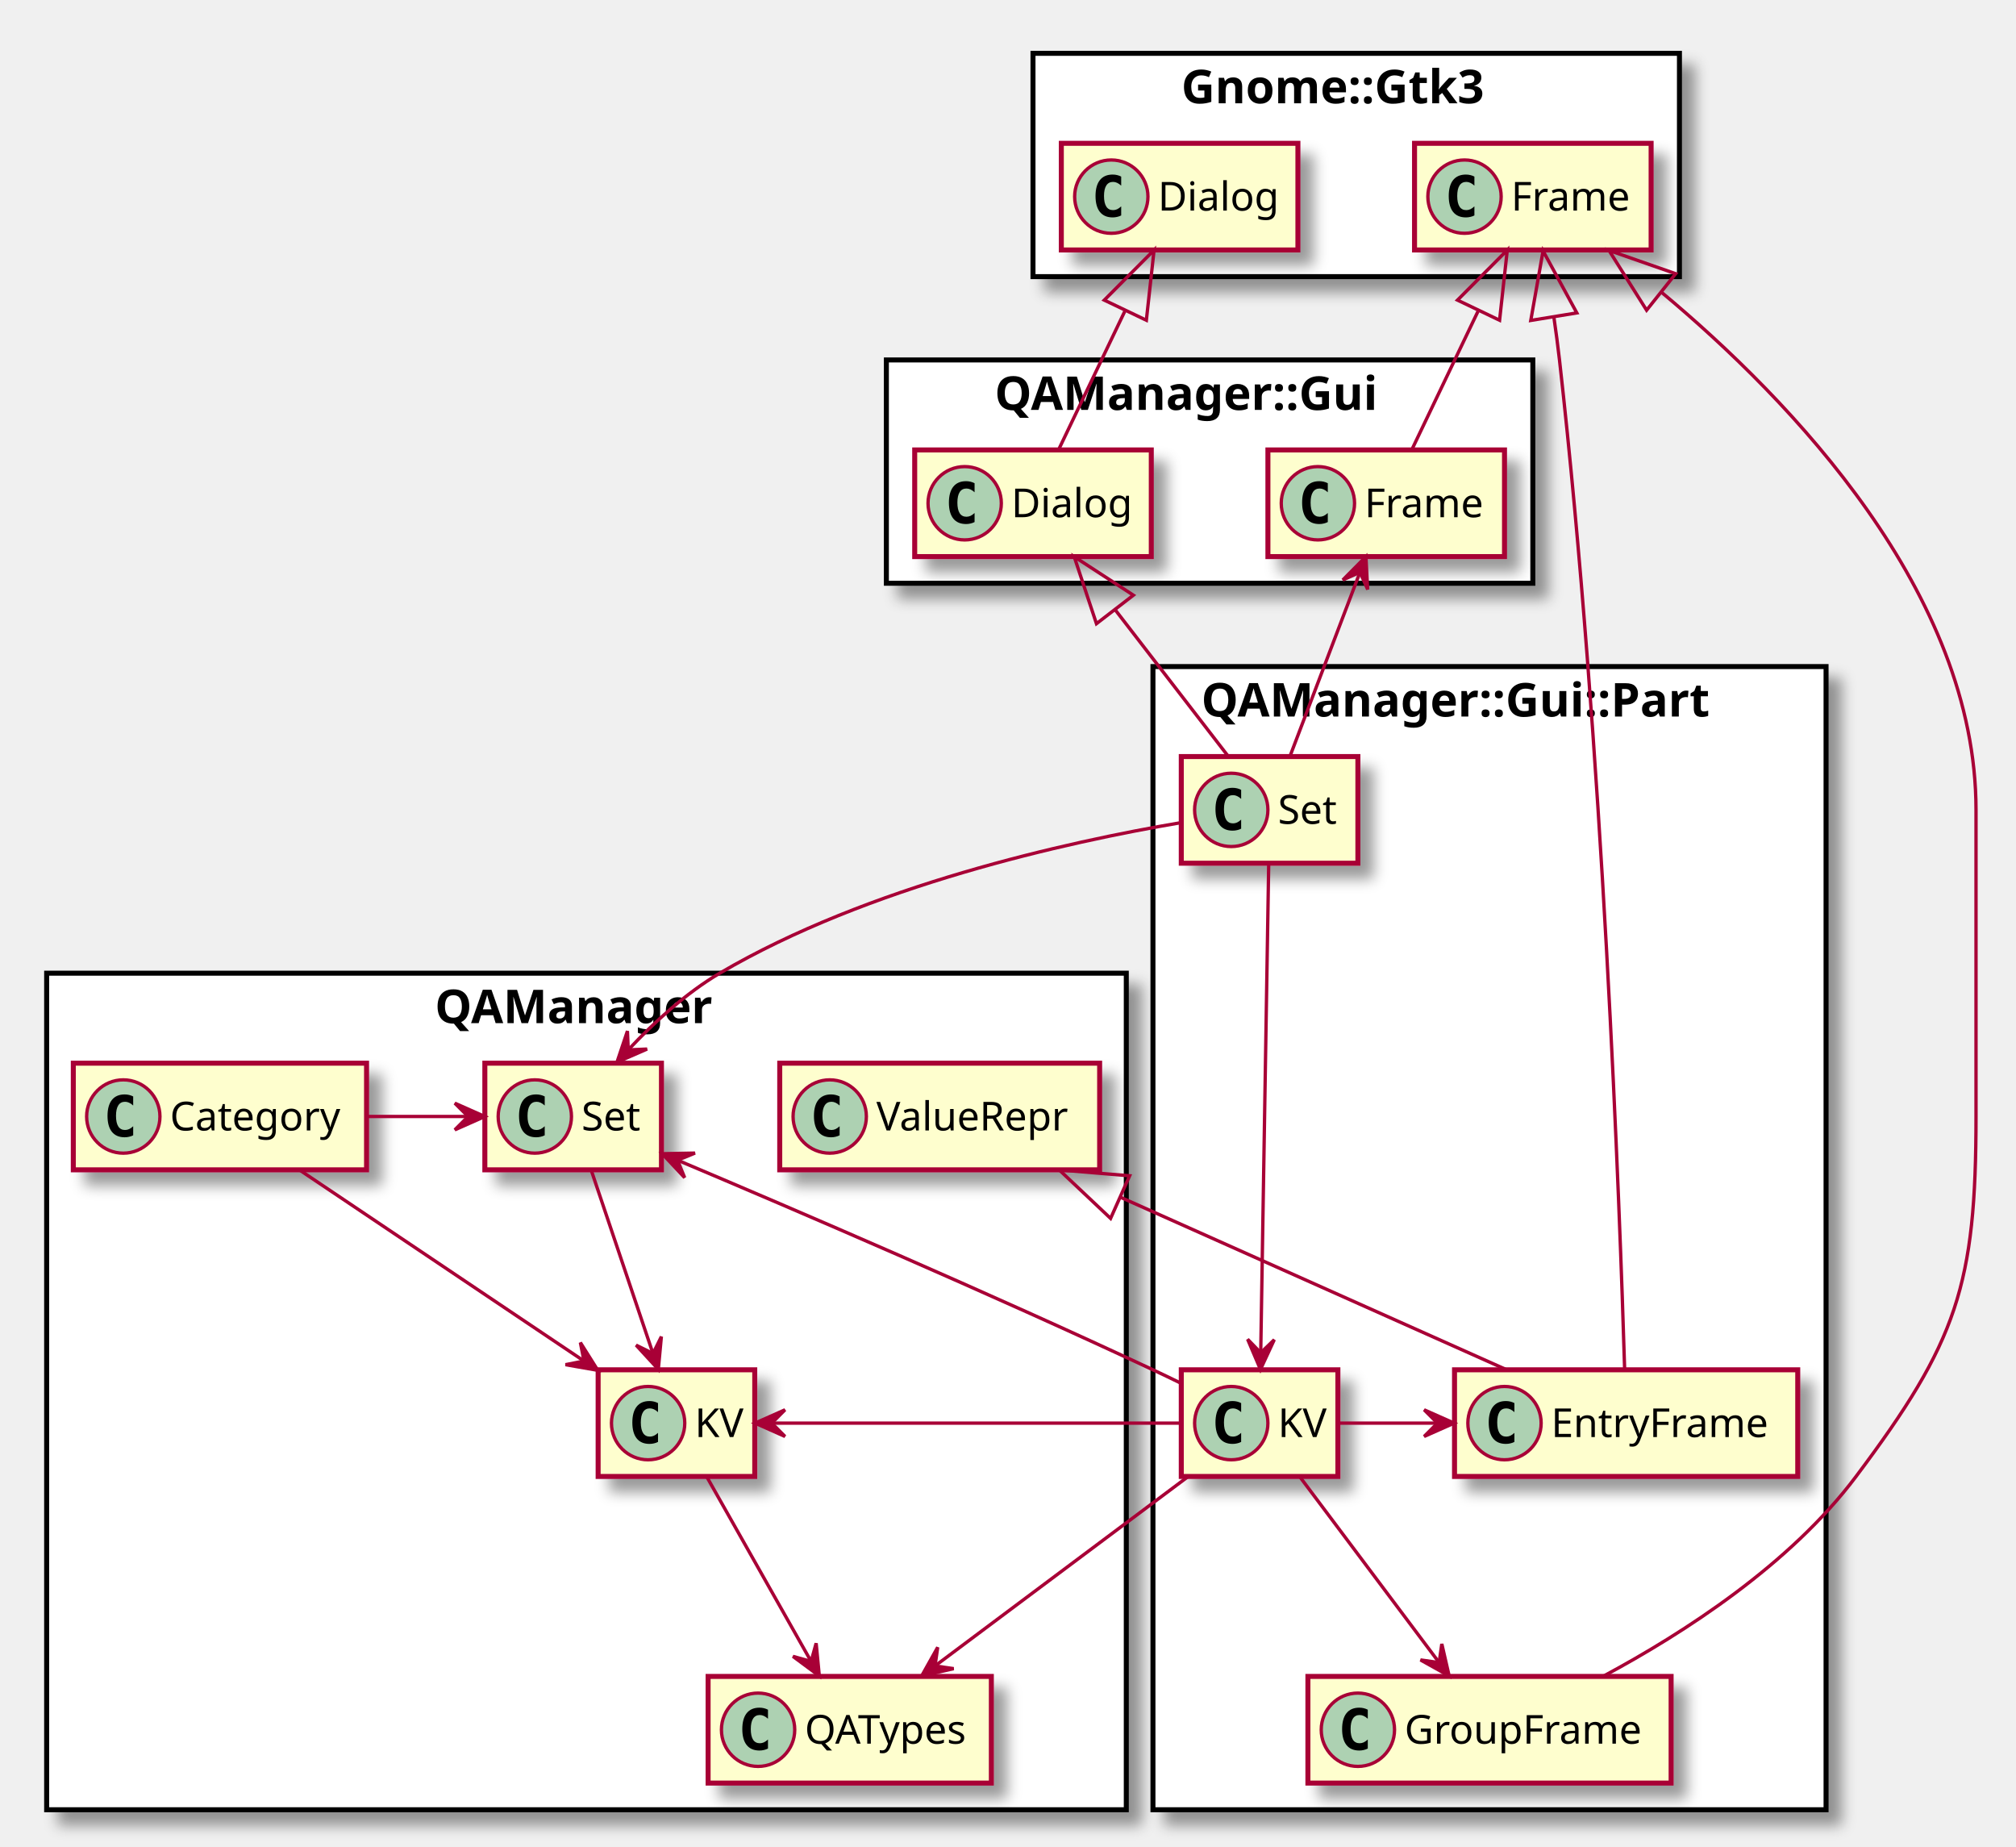
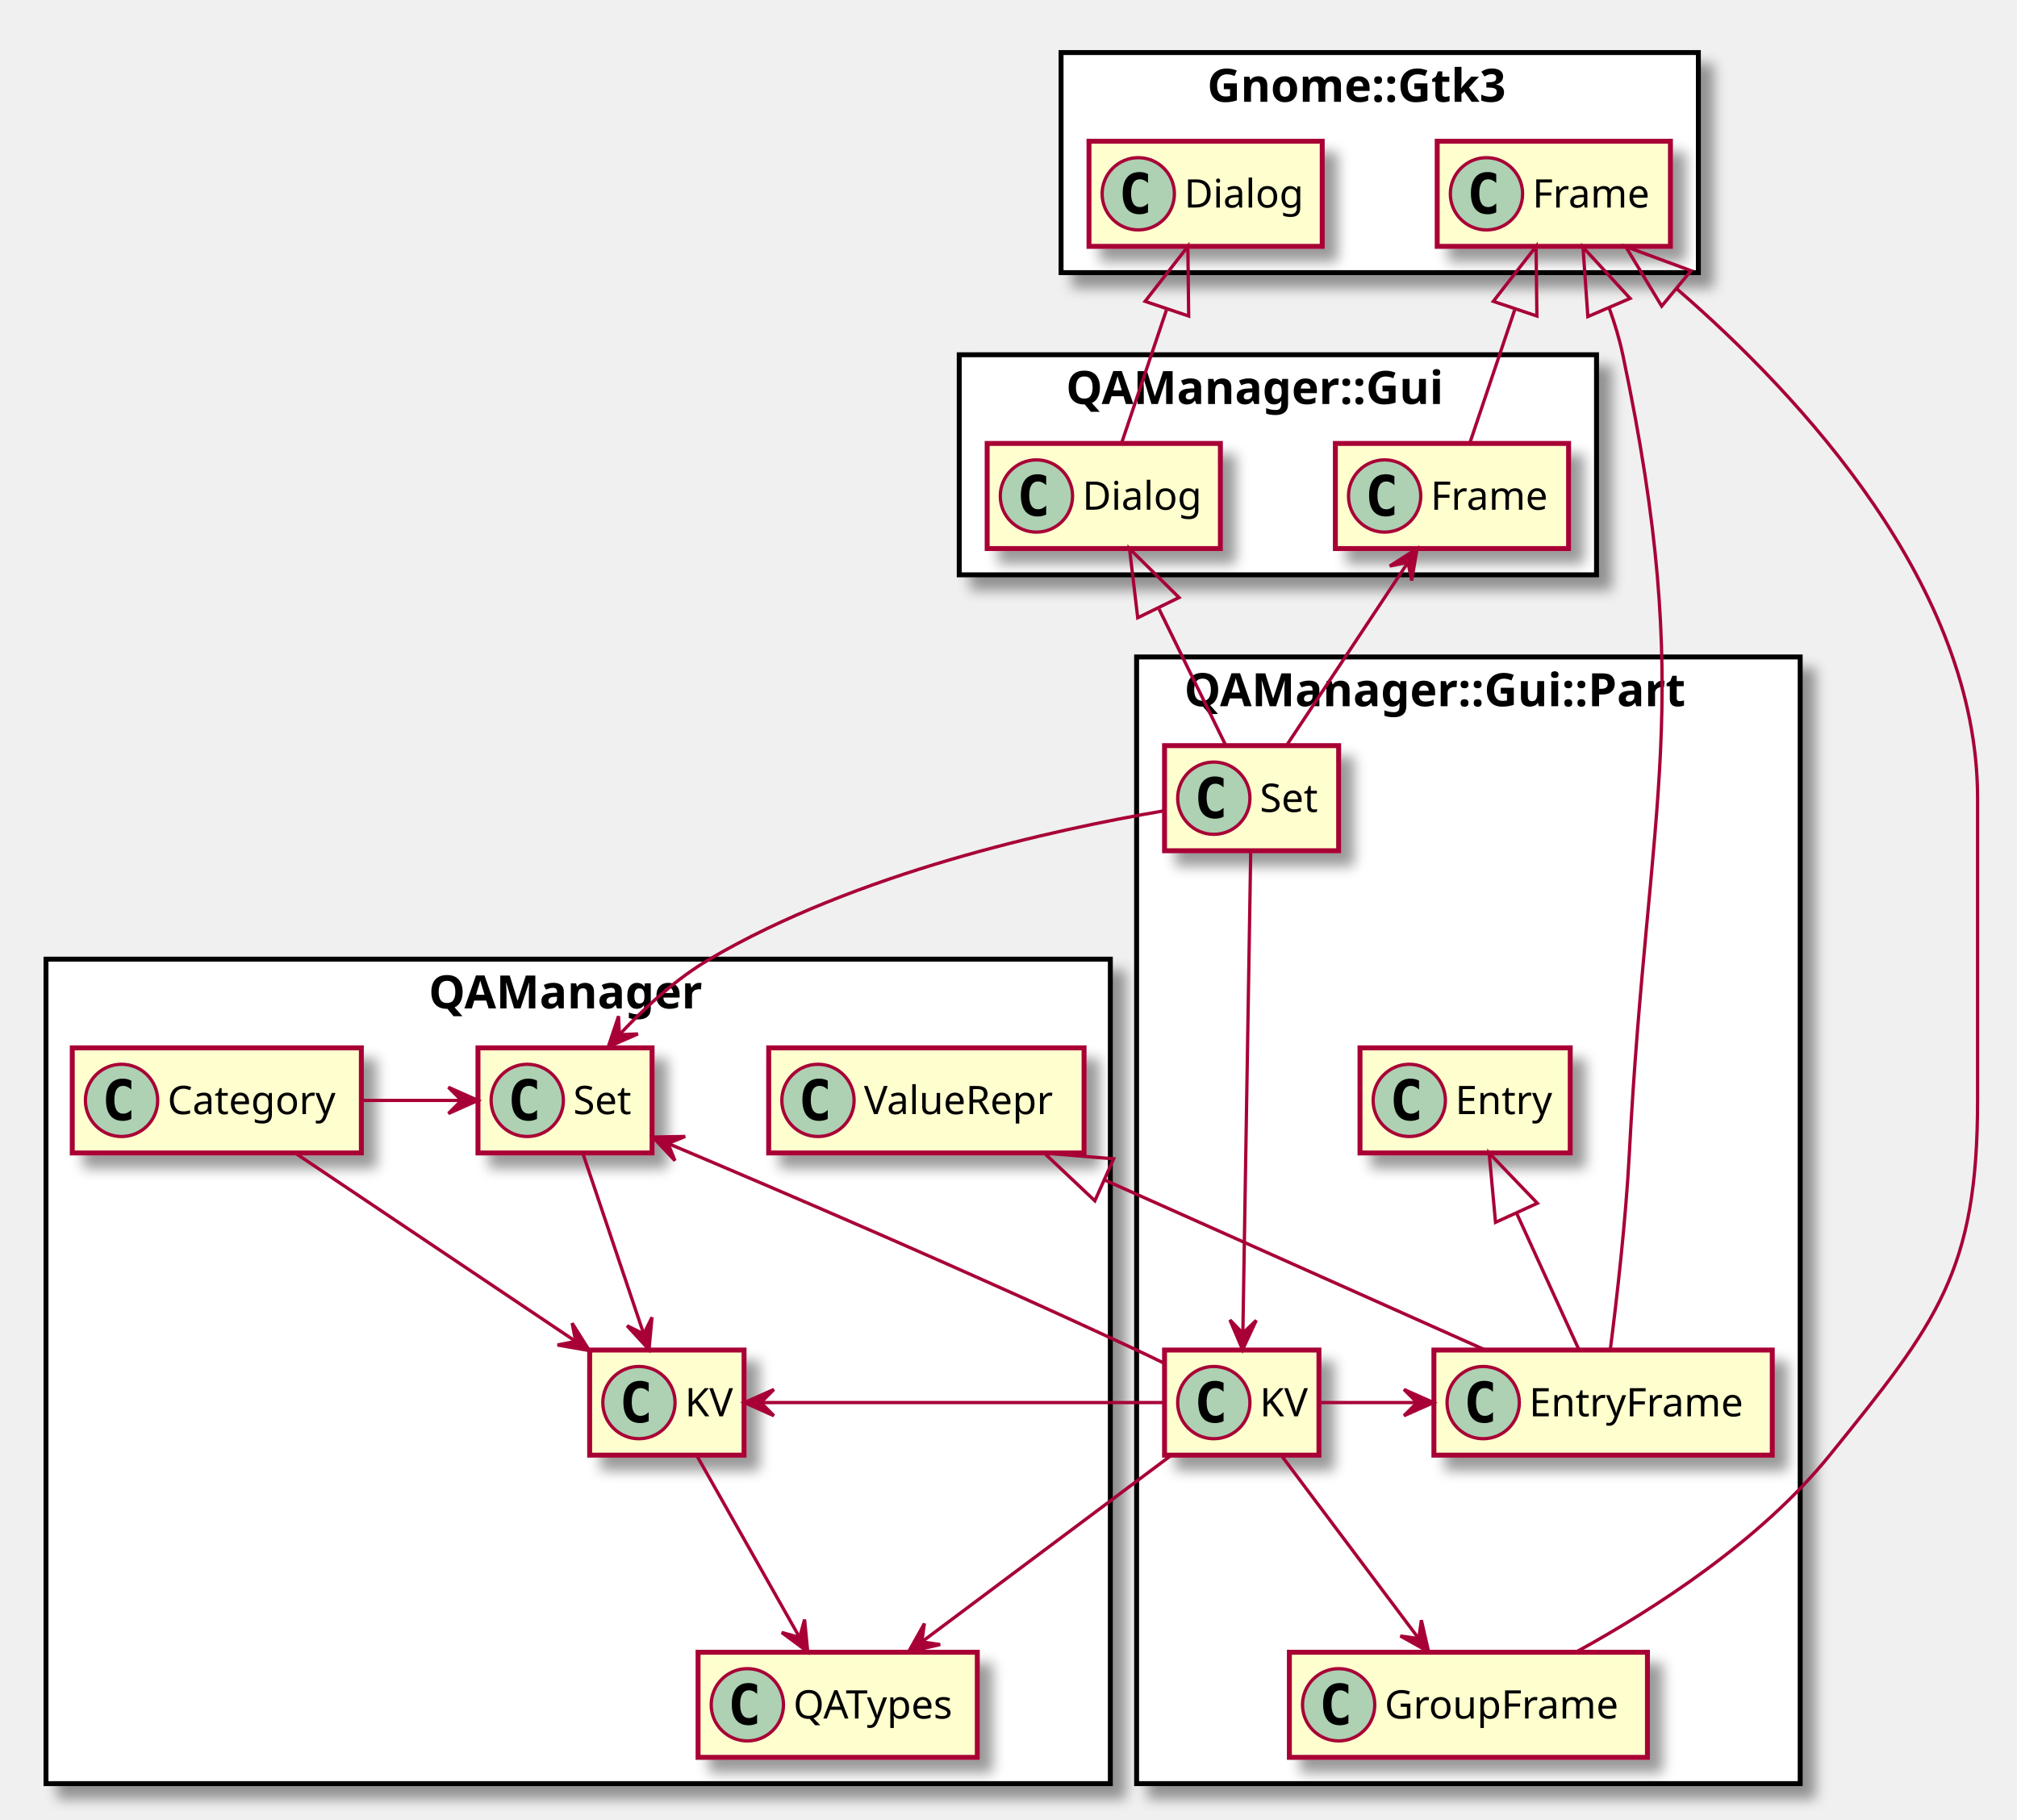
- <svg xmlns="http://www.w3.org/2000/svg" contentScriptType="application/ecmascript" contentStyleType="text/css" height="554px" preserveAspectRatio="none" style="width:605px;height:554px;" version="1.1" viewBox="0 0 605 554" width="605px" zoomAndPan="magnify">
+ <svg xmlns="http://www.w3.org/2000/svg" contentScriptType="application/ecmascript" contentStyleType="text/css" height="554px" preserveAspectRatio="none" style="width:614px;height:554px;" version="1.1" viewBox="0 0 614 554" width="614px" zoomAndPan="magnify">
  <defs>
-     <filter height="300%" id="f11at2bken0sjv" width="300%" x="-1" y="-1">
+     <filter height="300%" id="fs9hj3qy2rle8" width="300%" x="-1" y="-1">
      <feGaussianBlur result="blurOut" stdDeviation="2.0" />
      <feColorMatrix in="blurOut" result="blurOut2" type="matrix" values="0 0 0 0 0 0 0 0 0 0 0 0 0 0 0 0 0 0 .4 0" />
      <feOffset dx="4.0" dy="4.0" in="blurOut2" result="blurOut3" />
      <feBlend in="SourceGraphic" in2="blurOut3" mode="normal" />
    </filter>
  </defs>
  <g>
-     <rect fill="#FFFFFF" filter="url(#f11at2bken0sjv)" height="251" style="stroke: #000000; stroke-width: 1.5;" width="324" x="14" y="292" />
+     <rect fill="#FFFFFF" filter="url(#fs9hj3qy2rle8)" height="251" style="stroke: #000000; stroke-width: 1.5;" width="324" x="14" y="292" />
    <text fill="#000000" font-family="sans-serif" font-size="14" font-weight="bold" lengthAdjust="spacingAndGlyphs" textLength="91" x="130.5" y="306.995">QAManager</text>
-     <rect fill="#FFFFFF" filter="url(#f11at2bken0sjv)" height="67" style="stroke: #000000; stroke-width: 1.5;" width="194" x="310" y="16" />
-     <text fill="#000000" font-family="sans-serif" font-size="14" font-weight="bold" lengthAdjust="spacingAndGlyphs" textLength="105" x="354.5" y="30.995">Gnome::Gtk3</text>
-     <rect fill="#FFFFFF" filter="url(#f11at2bken0sjv)" height="67" style="stroke: #000000; stroke-width: 1.5;" width="194" x="266" y="108" />
-     <text fill="#000000" font-family="sans-serif" font-size="14" font-weight="bold" lengthAdjust="spacingAndGlyphs" textLength="129" x="298.5" y="122.995">QAManager::Gui</text>
-     <rect fill="#FFFFFF" filter="url(#f11at2bken0sjv)" height="343" style="stroke: #000000; stroke-width: 1.5;" width="202" x="346" y="200" />
+     <rect fill="#FFFFFF" filter="url(#fs9hj3qy2rle8)" height="67" style="stroke: #000000; stroke-width: 1.5;" width="194" x="323" y="16" />
+     <text fill="#000000" font-family="sans-serif" font-size="14" font-weight="bold" lengthAdjust="spacingAndGlyphs" textLength="105" x="367.5" y="30.995">Gnome::Gtk3</text>
+     <rect fill="#FFFFFF" filter="url(#fs9hj3qy2rle8)" height="67" style="stroke: #000000; stroke-width: 1.5;" width="194" x="292" y="108" />
+     <text fill="#000000" font-family="sans-serif" font-size="14" font-weight="bold" lengthAdjust="spacingAndGlyphs" textLength="129" x="324.5" y="122.995">QAManager::Gui</text>
+     <rect fill="#FFFFFF" filter="url(#fs9hj3qy2rle8)" height="343" style="stroke: #000000; stroke-width: 1.5;" width="202" x="346" y="200" />
    <text fill="#000000" font-family="sans-serif" font-size="14" font-weight="bold" lengthAdjust="spacingAndGlyphs" textLength="173" x="360.5" y="214.995">QAManager::Gui::Part</text>
-     <rect fill="#FEFECE" filter="url(#f11at2bken0sjv)" height="32" id="QAManager::Category" style="stroke: #A80036; stroke-width: 1.5;" width="88" x="22" y="319" />
+     <rect fill="#FEFECE" filter="url(#fs9hj3qy2rle8)" height="32" id="QAManager::Category" style="stroke: #A80036; stroke-width: 1.5;" width="88" x="22" y="319" />
    <ellipse cx="37" cy="335" fill="#ADD1B2" rx="11" ry="11" style="stroke: #A80036; stroke-width: 1.0;" />
    <path d="M39.969,340.641 Q39.391,340.938 38.75,341.078 Q38.109,341.234 37.406,341.234 Q34.906,341.234 33.578,339.594 Q32.266,337.938 32.266,334.812 Q32.266,331.688 33.578,330.031 Q34.906,328.375 37.406,328.375 Q38.109,328.375 38.75,328.531 Q39.406,328.688 39.969,328.984 L39.969,331.703 Q39.344,331.125 38.75,330.859 Q38.156,330.578 37.531,330.578 Q36.188,330.578 35.5,331.656 Q34.812,332.719 34.812,334.812 Q34.812,336.906 35.5,337.984 Q36.188,339.047 37.531,339.047 Q38.156,339.047 38.75,338.781 Q39.344,338.5 39.969,337.922 L39.969,340.641 Z " />
    <text fill="#000000" font-family="sans-serif" font-size="12" lengthAdjust="spacingAndGlyphs" textLength="56" x="51" y="339.181">Category</text>
-     <rect fill="#FEFECE" filter="url(#f11at2bken0sjv)" height="32" id="QAManager::Set" style="stroke: #A80036; stroke-width: 1.5;" width="53" x="145.5" y="319" />
+     <rect fill="#FEFECE" filter="url(#fs9hj3qy2rle8)" height="32" id="QAManager::Set" style="stroke: #A80036; stroke-width: 1.5;" width="53" x="145.5" y="319" />
    <ellipse cx="160.5" cy="335" fill="#ADD1B2" rx="11" ry="11" style="stroke: #A80036; stroke-width: 1.0;" />
    <path d="M163.469,340.641 Q162.891,340.938 162.25,341.078 Q161.609,341.234 160.906,341.234 Q158.406,341.234 157.078,339.594 Q155.766,337.938 155.766,334.812 Q155.766,331.688 157.078,330.031 Q158.406,328.375 160.906,328.375 Q161.609,328.375 162.25,328.531 Q162.906,328.688 163.469,328.984 L163.469,331.703 Q162.844,331.125 162.25,330.859 Q161.656,330.578 161.031,330.578 Q159.688,330.578 159,331.656 Q158.312,332.719 158.312,334.812 Q158.312,336.906 159,337.984 Q159.688,339.047 161.031,339.047 Q161.656,339.047 162.25,338.781 Q162.844,338.5 163.469,337.922 L163.469,340.641 Z " />
    <text fill="#000000" font-family="sans-serif" font-size="12" lengthAdjust="spacingAndGlyphs" textLength="21" x="174.5" y="339.181">Set</text>
-     <rect fill="#FEFECE" filter="url(#f11at2bken0sjv)" height="32" id="QAManager::KV" style="stroke: #A80036; stroke-width: 1.5;" width="47" x="179.5" y="411" />
+     <rect fill="#FEFECE" filter="url(#fs9hj3qy2rle8)" height="32" id="QAManager::KV" style="stroke: #A80036; stroke-width: 1.5;" width="47" x="179.5" y="411" />
    <ellipse cx="194.5" cy="427" fill="#ADD1B2" rx="11" ry="11" style="stroke: #A80036; stroke-width: 1.0;" />
    <path d="M197.469,432.641 Q196.891,432.938 196.25,433.078 Q195.609,433.234 194.906,433.234 Q192.406,433.234 191.078,431.594 Q189.766,429.938 189.766,426.812 Q189.766,423.688 191.078,422.031 Q192.406,420.375 194.906,420.375 Q195.609,420.375 196.25,420.531 Q196.906,420.688 197.469,420.984 L197.469,423.703 Q196.844,423.125 196.25,422.859 Q195.656,422.578 195.031,422.578 Q193.688,422.578 193,423.656 Q192.312,424.719 192.312,426.812 Q192.312,428.906 193,429.984 Q193.688,431.047 195.031,431.047 Q195.656,431.047 196.25,430.781 Q196.844,430.5 197.469,429.922 L197.469,432.641 Z " />
    <text fill="#000000" font-family="sans-serif" font-size="12" lengthAdjust="spacingAndGlyphs" textLength="15" x="208.5" y="431.181">KV</text>
-     <rect fill="#FEFECE" filter="url(#f11at2bken0sjv)" height="32" id="QAManager::QATypes" style="stroke: #A80036; stroke-width: 1.5;" width="85" x="212.5" y="503" />
+     <rect fill="#FEFECE" filter="url(#fs9hj3qy2rle8)" height="32" id="QAManager::QATypes" style="stroke: #A80036; stroke-width: 1.5;" width="85" x="212.5" y="503" />
    <ellipse cx="227.5" cy="519" fill="#ADD1B2" rx="11" ry="11" style="stroke: #A80036; stroke-width: 1.0;" />
    <path d="M230.469,524.641 Q229.891,524.938 229.25,525.078 Q228.609,525.234 227.906,525.234 Q225.406,525.234 224.078,523.594 Q222.766,521.938 222.766,518.812 Q222.766,515.688 224.078,514.031 Q225.406,512.375 227.906,512.375 Q228.609,512.375 229.25,512.531 Q229.906,512.688 230.469,512.984 L230.469,515.703 Q229.844,515.125 229.25,514.859 Q228.656,514.578 228.031,514.578 Q226.688,514.578 226,515.656 Q225.312,516.719 225.312,518.812 Q225.312,520.906 226,521.984 Q226.688,523.047 228.031,523.047 Q228.656,523.047 229.25,522.781 Q229.844,522.5 230.469,521.922 L230.469,524.641 Z " />
    <text fill="#000000" font-family="sans-serif" font-size="12" lengthAdjust="spacingAndGlyphs" textLength="53" x="241.5" y="523.181">QATypes</text>
-     <rect fill="#FEFECE" filter="url(#f11at2bken0sjv)" height="32" id="QAManager::ValueRepr" style="stroke: #A80036; stroke-width: 1.5;" width="96" x="234" y="319" />
+     <rect fill="#FEFECE" filter="url(#fs9hj3qy2rle8)" height="32" id="QAManager::ValueRepr" style="stroke: #A80036; stroke-width: 1.5;" width="96" x="234" y="319" />
    <ellipse cx="249" cy="335" fill="#ADD1B2" rx="11" ry="11" style="stroke: #A80036; stroke-width: 1.0;" />
    <path d="M251.969,340.641 Q251.391,340.938 250.75,341.078 Q250.109,341.234 249.406,341.234 Q246.906,341.234 245.578,339.594 Q244.266,337.938 244.266,334.812 Q244.266,331.688 245.578,330.031 Q246.906,328.375 249.406,328.375 Q250.109,328.375 250.75,328.531 Q251.406,328.688 251.969,328.984 L251.969,331.703 Q251.344,331.125 250.75,330.859 Q250.156,330.578 249.531,330.578 Q248.188,330.578 247.5,331.656 Q246.812,332.719 246.812,334.812 Q246.812,336.906 247.5,337.984 Q248.188,339.047 249.531,339.047 Q250.156,339.047 250.75,338.781 Q251.344,338.5 251.969,337.922 L251.969,340.641 Z " />
    <text fill="#000000" font-family="sans-serif" font-size="12" lengthAdjust="spacingAndGlyphs" textLength="64" x="263" y="339.181">ValueRepr</text>
-     <rect fill="#FEFECE" filter="url(#f11at2bken0sjv)" height="32" id="Gnome::Gtk3::Dialog" style="stroke: #A80036; stroke-width: 1.5;" width="71" x="318.5" y="43" />
-     <ellipse cx="333.5" cy="59" fill="#ADD1B2" rx="11" ry="11" style="stroke: #A80036; stroke-width: 1.0;" />
-     <path d="M336.469,64.641 Q335.891,64.938 335.25,65.078 Q334.609,65.234 333.906,65.234 Q331.406,65.234 330.078,63.594 Q328.766,61.938 328.766,58.812 Q328.766,55.688 330.078,54.031 Q331.406,52.375 333.906,52.375 Q334.609,52.375 335.25,52.531 Q335.906,52.688 336.469,52.984 L336.469,55.703 Q335.844,55.125 335.25,54.859 Q334.656,54.578 334.031,54.578 Q332.688,54.578 332,55.656 Q331.312,56.719 331.312,58.812 Q331.312,60.906 332,61.984 Q332.688,63.047 334.031,63.047 Q334.656,63.047 335.25,62.781 Q335.844,62.5 336.469,61.922 L336.469,64.641 Z " />
-     <text fill="#000000" font-family="sans-serif" font-size="12" lengthAdjust="spacingAndGlyphs" textLength="39" x="347.5" y="63.181">Dialog</text>
-     <rect fill="#FEFECE" filter="url(#f11at2bken0sjv)" height="32" id="Gnome::Gtk3::Frame" style="stroke: #A80036; stroke-width: 1.5;" width="71" x="424.5" y="43" />
-     <ellipse cx="439.5" cy="59" fill="#ADD1B2" rx="11" ry="11" style="stroke: #A80036; stroke-width: 1.0;" />
-     <path d="M442.469,64.641 Q441.891,64.938 441.25,65.078 Q440.609,65.234 439.906,65.234 Q437.406,65.234 436.078,63.594 Q434.766,61.938 434.766,58.812 Q434.766,55.688 436.078,54.031 Q437.406,52.375 439.906,52.375 Q440.609,52.375 441.25,52.531 Q441.906,52.688 442.469,52.984 L442.469,55.703 Q441.844,55.125 441.25,54.859 Q440.656,54.578 440.031,54.578 Q438.688,54.578 438,55.656 Q437.312,56.719 437.312,58.812 Q437.312,60.906 438,61.984 Q438.688,63.047 440.031,63.047 Q440.656,63.047 441.25,62.781 Q441.844,62.5 442.469,61.922 L442.469,64.641 Z " />
-     <text fill="#000000" font-family="sans-serif" font-size="12" lengthAdjust="spacingAndGlyphs" textLength="39" x="453.5" y="63.181">Frame</text>
-     <rect fill="#FEFECE" filter="url(#f11at2bken0sjv)" height="32" id="QAManager::Gui::Dialog" style="stroke: #A80036; stroke-width: 1.5;" width="71" x="274.5" y="135" />
-     <ellipse cx="289.5" cy="151" fill="#ADD1B2" rx="11" ry="11" style="stroke: #A80036; stroke-width: 1.0;" />
-     <path d="M292.469,156.641 Q291.891,156.938 291.25,157.078 Q290.609,157.234 289.906,157.234 Q287.406,157.234 286.078,155.594 Q284.766,153.938 284.766,150.812 Q284.766,147.688 286.078,146.031 Q287.406,144.375 289.906,144.375 Q290.609,144.375 291.25,144.531 Q291.906,144.688 292.469,144.984 L292.469,147.703 Q291.844,147.125 291.25,146.859 Q290.656,146.578 290.031,146.578 Q288.688,146.578 288,147.656 Q287.312,148.719 287.312,150.812 Q287.312,152.906 288,153.984 Q288.688,155.047 290.031,155.047 Q290.656,155.047 291.25,154.781 Q291.844,154.5 292.469,153.922 L292.469,156.641 Z " />
-     <text fill="#000000" font-family="sans-serif" font-size="12" lengthAdjust="spacingAndGlyphs" textLength="39" x="303.5" y="155.181">Dialog</text>
-     <rect fill="#FEFECE" filter="url(#f11at2bken0sjv)" height="32" id="QAManager::Gui::Frame" style="stroke: #A80036; stroke-width: 1.5;" width="71" x="380.5" y="135" />
-     <ellipse cx="395.5" cy="151" fill="#ADD1B2" rx="11" ry="11" style="stroke: #A80036; stroke-width: 1.0;" />
-     <path d="M398.469,156.641 Q397.891,156.938 397.25,157.078 Q396.609,157.234 395.906,157.234 Q393.406,157.234 392.078,155.594 Q390.766,153.938 390.766,150.812 Q390.766,147.688 392.078,146.031 Q393.406,144.375 395.906,144.375 Q396.609,144.375 397.25,144.531 Q397.906,144.688 398.469,144.984 L398.469,147.703 Q397.844,147.125 397.25,146.859 Q396.656,146.578 396.031,146.578 Q394.688,146.578 394,147.656 Q393.312,148.719 393.312,150.812 Q393.312,152.906 394,153.984 Q394.688,155.047 396.031,155.047 Q396.656,155.047 397.25,154.781 Q397.844,154.5 398.469,153.922 L398.469,156.641 Z " />
-     <text fill="#000000" font-family="sans-serif" font-size="12" lengthAdjust="spacingAndGlyphs" textLength="39" x="409.5" y="155.181">Frame</text>
-     <rect fill="#FEFECE" filter="url(#f11at2bken0sjv)" height="32" id="QAManager::Gui::Part::Set" style="stroke: #A80036; stroke-width: 1.5;" width="53" x="354.5" y="227" />
+     <rect fill="#FEFECE" filter="url(#fs9hj3qy2rle8)" height="32" id="Gnome::Gtk3::Dialog" style="stroke: #A80036; stroke-width: 1.5;" width="71" x="331.5" y="43" />
+     <ellipse cx="346.5" cy="59" fill="#ADD1B2" rx="11" ry="11" style="stroke: #A80036; stroke-width: 1.0;" />
+     <path d="M349.469,64.641 Q348.891,64.938 348.25,65.078 Q347.609,65.234 346.906,65.234 Q344.406,65.234 343.078,63.594 Q341.766,61.938 341.766,58.812 Q341.766,55.688 343.078,54.031 Q344.406,52.375 346.906,52.375 Q347.609,52.375 348.25,52.531 Q348.906,52.688 349.469,52.984 L349.469,55.703 Q348.844,55.125 348.25,54.859 Q347.656,54.578 347.031,54.578 Q345.688,54.578 345,55.656 Q344.312,56.719 344.312,58.812 Q344.312,60.906 345,61.984 Q345.688,63.047 347.031,63.047 Q347.656,63.047 348.25,62.781 Q348.844,62.5 349.469,61.922 L349.469,64.641 Z " />
+     <text fill="#000000" font-family="sans-serif" font-size="12" lengthAdjust="spacingAndGlyphs" textLength="39" x="360.5" y="63.181">Dialog</text>
+     <rect fill="#FEFECE" filter="url(#fs9hj3qy2rle8)" height="32" id="Gnome::Gtk3::Frame" style="stroke: #A80036; stroke-width: 1.5;" width="71" x="437.5" y="43" />
+     <ellipse cx="452.5" cy="59" fill="#ADD1B2" rx="11" ry="11" style="stroke: #A80036; stroke-width: 1.0;" />
+     <path d="M455.469,64.641 Q454.891,64.938 454.25,65.078 Q453.609,65.234 452.906,65.234 Q450.406,65.234 449.078,63.594 Q447.766,61.938 447.766,58.812 Q447.766,55.688 449.078,54.031 Q450.406,52.375 452.906,52.375 Q453.609,52.375 454.25,52.531 Q454.906,52.688 455.469,52.984 L455.469,55.703 Q454.844,55.125 454.25,54.859 Q453.656,54.578 453.031,54.578 Q451.688,54.578 451,55.656 Q450.312,56.719 450.312,58.812 Q450.312,60.906 451,61.984 Q451.688,63.047 453.031,63.047 Q453.656,63.047 454.25,62.781 Q454.844,62.5 455.469,61.922 L455.469,64.641 Z " />
+     <text fill="#000000" font-family="sans-serif" font-size="12" lengthAdjust="spacingAndGlyphs" textLength="39" x="466.5" y="63.181">Frame</text>
+     <rect fill="#FEFECE" filter="url(#fs9hj3qy2rle8)" height="32" id="QAManager::Gui::Dialog" style="stroke: #A80036; stroke-width: 1.5;" width="71" x="300.5" y="135" />
+     <ellipse cx="315.5" cy="151" fill="#ADD1B2" rx="11" ry="11" style="stroke: #A80036; stroke-width: 1.0;" />
+     <path d="M318.469,156.641 Q317.891,156.938 317.25,157.078 Q316.609,157.234 315.906,157.234 Q313.406,157.234 312.078,155.594 Q310.766,153.938 310.766,150.812 Q310.766,147.688 312.078,146.031 Q313.406,144.375 315.906,144.375 Q316.609,144.375 317.25,144.531 Q317.906,144.688 318.469,144.984 L318.469,147.703 Q317.844,147.125 317.25,146.859 Q316.656,146.578 316.031,146.578 Q314.688,146.578 314,147.656 Q313.312,148.719 313.312,150.812 Q313.312,152.906 314,153.984 Q314.688,155.047 316.031,155.047 Q316.656,155.047 317.25,154.781 Q317.844,154.5 318.469,153.922 L318.469,156.641 Z " />
+     <text fill="#000000" font-family="sans-serif" font-size="12" lengthAdjust="spacingAndGlyphs" textLength="39" x="329.5" y="155.181">Dialog</text>
+     <rect fill="#FEFECE" filter="url(#fs9hj3qy2rle8)" height="32" id="QAManager::Gui::Frame" style="stroke: #A80036; stroke-width: 1.5;" width="71" x="406.5" y="135" />
+     <ellipse cx="421.5" cy="151" fill="#ADD1B2" rx="11" ry="11" style="stroke: #A80036; stroke-width: 1.0;" />
+     <path d="M424.469,156.641 Q423.891,156.938 423.25,157.078 Q422.609,157.234 421.906,157.234 Q419.406,157.234 418.078,155.594 Q416.766,153.938 416.766,150.812 Q416.766,147.688 418.078,146.031 Q419.406,144.375 421.906,144.375 Q422.609,144.375 423.25,144.531 Q423.906,144.688 424.469,144.984 L424.469,147.703 Q423.844,147.125 423.25,146.859 Q422.656,146.578 422.031,146.578 Q420.688,146.578 420,147.656 Q419.312,148.719 419.312,150.812 Q419.312,152.906 420,153.984 Q420.688,155.047 422.031,155.047 Q422.656,155.047 423.25,154.781 Q423.844,154.5 424.469,153.922 L424.469,156.641 Z " />
+     <text fill="#000000" font-family="sans-serif" font-size="12" lengthAdjust="spacingAndGlyphs" textLength="39" x="435.5" y="155.181">Frame</text>
+     <rect fill="#FEFECE" filter="url(#fs9hj3qy2rle8)" height="32" id="QAManager::Gui::Part::Set" style="stroke: #A80036; stroke-width: 1.5;" width="53" x="354.5" y="227" />
    <ellipse cx="369.5" cy="243" fill="#ADD1B2" rx="11" ry="11" style="stroke: #A80036; stroke-width: 1.0;" />
    <path d="M372.469,248.641 Q371.891,248.938 371.25,249.078 Q370.609,249.234 369.906,249.234 Q367.406,249.234 366.078,247.594 Q364.766,245.938 364.766,242.812 Q364.766,239.688 366.078,238.031 Q367.406,236.375 369.906,236.375 Q370.609,236.375 371.25,236.531 Q371.906,236.688 372.469,236.984 L372.469,239.703 Q371.844,239.125 371.25,238.859 Q370.656,238.578 370.031,238.578 Q368.688,238.578 368,239.656 Q367.312,240.719 367.312,242.812 Q367.312,244.906 368,245.984 Q368.688,247.047 370.031,247.047 Q370.656,247.047 371.25,246.781 Q371.844,246.5 372.469,245.922 L372.469,248.641 Z " />
    <text fill="#000000" font-family="sans-serif" font-size="12" lengthAdjust="spacingAndGlyphs" textLength="21" x="383.5" y="247.181">Set</text>
-     <rect fill="#FEFECE" filter="url(#f11at2bken0sjv)" height="32" id="QAManager::Gui::Part::KV" style="stroke: #A80036; stroke-width: 1.5;" width="47" x="354.5" y="411" />
+     <rect fill="#FEFECE" filter="url(#fs9hj3qy2rle8)" height="32" id="QAManager::Gui::Part::KV" style="stroke: #A80036; stroke-width: 1.5;" width="47" x="354.5" y="411" />
    <ellipse cx="369.5" cy="427" fill="#ADD1B2" rx="11" ry="11" style="stroke: #A80036; stroke-width: 1.0;" />
    <path d="M372.469,432.641 Q371.891,432.938 371.25,433.078 Q370.609,433.234 369.906,433.234 Q367.406,433.234 366.078,431.594 Q364.766,429.938 364.766,426.812 Q364.766,423.688 366.078,422.031 Q367.406,420.375 369.906,420.375 Q370.609,420.375 371.25,420.531 Q371.906,420.688 372.469,420.984 L372.469,423.703 Q371.844,423.125 371.25,422.859 Q370.656,422.578 370.031,422.578 Q368.688,422.578 368,423.656 Q367.312,424.719 367.312,426.812 Q367.312,428.906 368,429.984 Q368.688,431.047 370.031,431.047 Q370.656,431.047 371.25,430.781 Q371.844,430.5 372.469,429.922 L372.469,432.641 Z " />
    <text fill="#000000" font-family="sans-serif" font-size="12" lengthAdjust="spacingAndGlyphs" textLength="15" x="383.5" y="431.181">KV</text>
-     <rect fill="#FEFECE" filter="url(#f11at2bken0sjv)" height="32" id="QAManager::Gui::Part::GroupFrame" style="stroke: #A80036; stroke-width: 1.5;" width="109" x="392.5" y="503" />
+     <rect fill="#FEFECE" filter="url(#fs9hj3qy2rle8)" height="32" id="QAManager::Gui::Part::GroupFrame" style="stroke: #A80036; stroke-width: 1.5;" width="109" x="392.5" y="503" />
    <ellipse cx="407.5" cy="519" fill="#ADD1B2" rx="11" ry="11" style="stroke: #A80036; stroke-width: 1.0;" />
    <path d="M410.469,524.641 Q409.891,524.938 409.25,525.078 Q408.609,525.234 407.906,525.234 Q405.406,525.234 404.078,523.594 Q402.766,521.938 402.766,518.812 Q402.766,515.688 404.078,514.031 Q405.406,512.375 407.906,512.375 Q408.609,512.375 409.25,512.531 Q409.906,512.688 410.469,512.984 L410.469,515.703 Q409.844,515.125 409.25,514.859 Q408.656,514.578 408.031,514.578 Q406.688,514.578 406,515.656 Q405.312,516.719 405.312,518.812 Q405.312,520.906 406,521.984 Q406.688,523.047 408.031,523.047 Q408.656,523.047 409.25,522.781 Q409.844,522.5 410.469,521.922 L410.469,524.641 Z " />
    <text fill="#000000" font-family="sans-serif" font-size="12" lengthAdjust="spacingAndGlyphs" textLength="77" x="421.5" y="523.181">GroupFrame</text>
-     <rect fill="#FEFECE" filter="url(#f11at2bken0sjv)" height="32" id="QAManager::Gui::Part::EntryFrame" style="stroke: #A80036; stroke-width: 1.5;" width="103" x="436.5" y="411" />
+     <rect fill="#FEFECE" filter="url(#fs9hj3qy2rle8)" height="32" id="QAManager::Gui::Part::EntryFrame" style="stroke: #A80036; stroke-width: 1.5;" width="103" x="436.5" y="411" />
    <ellipse cx="451.5" cy="427" fill="#ADD1B2" rx="11" ry="11" style="stroke: #A80036; stroke-width: 1.0;" />
    <path d="M454.469,432.641 Q453.891,432.938 453.25,433.078 Q452.609,433.234 451.906,433.234 Q449.406,433.234 448.078,431.594 Q446.766,429.938 446.766,426.812 Q446.766,423.688 448.078,422.031 Q449.406,420.375 451.906,420.375 Q452.609,420.375 453.25,420.531 Q453.906,420.688 454.469,420.984 L454.469,423.703 Q453.844,423.125 453.25,422.859 Q452.656,422.578 452.031,422.578 Q450.688,422.578 450,423.656 Q449.312,424.719 449.312,426.812 Q449.312,428.906 450,429.984 Q450.688,431.047 452.031,431.047 Q452.656,431.047 453.25,430.781 Q453.844,430.5 454.469,429.922 L454.469,432.641 Z " />
    <text fill="#000000" font-family="sans-serif" font-size="12" lengthAdjust="spacingAndGlyphs" textLength="71" x="465.5" y="431.181">EntryFrame</text>
+     <rect fill="#FEFECE" filter="url(#fs9hj3qy2rle8)" height="32" id="QAManager::Gui::Part::Entry" style="stroke: #A80036; stroke-width: 1.5;" width="64" x="414" y="319" />
+     <ellipse cx="429" cy="335" fill="#ADD1B2" rx="11" ry="11" style="stroke: #A80036; stroke-width: 1.0;" />
+     <path d="M431.969,340.641 Q431.391,340.938 430.75,341.078 Q430.109,341.234 429.406,341.234 Q426.906,341.234 425.578,339.594 Q424.266,337.938 424.266,334.812 Q424.266,331.688 425.578,330.031 Q426.906,328.375 429.406,328.375 Q430.109,328.375 430.75,328.531 Q431.406,328.688 431.969,328.984 L431.969,331.703 Q431.344,331.125 430.75,330.859 Q430.156,330.578 429.531,330.578 Q428.188,330.578 427.5,331.656 Q426.812,332.719 426.812,334.812 Q426.812,336.906 427.5,337.984 Q428.188,339.047 429.531,339.047 Q430.156,339.047 430.75,338.781 Q431.344,338.5 431.969,337.922 L431.969,340.641 Z " />
+     <text fill="#000000" font-family="sans-serif" font-size="12" lengthAdjust="spacingAndGlyphs" textLength="32" x="443" y="339.181">Entry</text>
    <path d="M110.305,335 C120.292,335 130.28,335 140.267,335 " fill="none" id="QAManager::Category-QAManager::Set" style="stroke: #A80036; stroke-width: 1.0;" />
    <polygon fill="#A80036" points="145.49,335,136.49,331,140.49,335,136.49,339,145.49,335" style="stroke: #A80036; stroke-width: 1.0;" />
    <path d="M89.864,351.025 C113.634,366.988 150.106,391.48 175.178,408.316 " fill="none" id="QAManager::Category-QAManager::KV" style="stroke: #A80036; stroke-width: 1.0;" />
    <polygon fill="#A80036" points="179.41,411.159,174.168,402.82,175.259,408.371,169.708,409.462,179.41,411.159" style="stroke: #A80036; stroke-width: 1.0;" />
    <path d="M177.4,351.025 C182.525,366.235 190.259,389.188 195.885,405.885 " fill="none" id="QAManager::Set-QAManager::KV" style="stroke: #A80036; stroke-width: 1.0;" />
    <polygon fill="#A80036" points="197.558,410.85,198.475,401.044,195.961,406.112,190.893,403.598,197.558,410.85" style="stroke: #A80036; stroke-width: 1.0;" />
    <path d="M212.058,443.025 C220.729,458.366 233.852,481.585 243.308,498.315 " fill="none" id="QAManager::KV-QAManager::QATypes" style="stroke: #A80036; stroke-width: 1.0;" />
    <polygon fill="#A80036" points="245.872,502.85,244.925,493.046,243.411,498.497,237.961,496.983,245.872,502.85" style="stroke: #A80036; stroke-width: 1.0;" />
-     <path d="M337.53,93.437 C330.738,107.638 323.195,123.411 317.724,134.85 " fill="none" id="Gnome::Gtk3::Dialog-QAManager::Gui::Dialog" style="stroke: #A80036; stroke-width: 1.0;" />
-     <polygon fill="none" points="331.392,90.048,346.336,75.025,344.022,96.088,331.392,90.048" style="stroke: #A80036; stroke-width: 1.0;" />
-     <path d="M334.699,183.005 C346.125,197.81 359.201,214.753 368.536,226.85 " fill="none" id="QAManager::Gui::Dialog-QAManager::Gui::Part::Set" style="stroke: #A80036; stroke-width: 1.0;" />
-     <polygon fill="none" points="329.045,187.135,322.367,167.025,340.128,178.582,329.045,187.135" style="stroke: #A80036; stroke-width: 1.0;" />
+     <path d="M355.065,94.418 C350.368,108.361 345.208,123.674 341.442,134.85 " fill="none" id="Gnome::Gtk3::Dialog-QAManager::Gui::Dialog" style="stroke: #A80036; stroke-width: 1.0;" />
+     <polygon fill="none" points="348.58,91.743,361.6,75.025,361.847,96.213,348.58,91.743" style="stroke: #A80036; stroke-width: 1.0;" />
+     <path d="M352.844,185.437 C359.79,199.638 367.505,215.411 373.1,226.85 " fill="none" id="QAManager::Gui::Dialog-QAManager::Gui::Part::Set" style="stroke: #A80036; stroke-width: 1.0;" />
+     <polygon fill="none" points="346.338,188.067,343.838,167.025,358.914,181.915,346.338,188.067" style="stroke: #A80036; stroke-width: 1.0;" />
    <path d="M354.269,246.853 C320.253,252.639 260.57,265.808 216,292 C205.87,297.953 196.322,306.729 188.726,314.803 " fill="none" id="QAManager::Gui::Part::Set-QAManager::Set" style="stroke: #A80036; stroke-width: 1.0;" />
    <polygon fill="#A80036" points="185.16,318.695,194.189,314.762,188.538,315.009,188.291,309.357,185.16,318.695" style="stroke: #A80036; stroke-width: 1.0;" />
    <path d="M380.739,259.007 C380.198,292.174 378.955,368.412 378.347,405.691 " fill="none" id="QAManager::Gui::Part::Set-QAManager::Gui::Part::KV" style="stroke: #A80036; stroke-width: 1.0;" />
    <polygon fill="#A80036" points="378.262,410.899,382.409,401.966,378.344,405.9,374.41,401.835,378.262,410.899" style="stroke: #A80036; stroke-width: 1.0;" />
-     <path d="M408.019,171.978 C401.68,188.641 392.947,211.598 387.144,226.85 " fill="none" id="QAManager::Gui::Frame-QAManager::Gui::Part::Set" style="stroke: #A80036; stroke-width: 1.0;" />
-     <polygon fill="#A80036" points="409.904,167.025,402.965,174.015,408.126,171.698,410.442,176.859,409.904,167.025" style="stroke: #A80036; stroke-width: 1.0;" />
-     <path d="M443.53,93.437 C436.738,107.638 429.195,123.411 423.724,134.85 " fill="none" id="Gnome::Gtk3::Frame-QAManager::Gui::Frame" style="stroke: #A80036; stroke-width: 1.0;" />
-     <polygon fill="none" points="437.392,90.048,452.336,75.025,450.022,96.088,437.392,90.048" style="stroke: #A80036; stroke-width: 1.0;" />
+     <path d="M428.375,171.549 C417.306,188.244 401.908,211.466 391.708,226.85 " fill="none" id="QAManager::Gui::Frame-QAManager::Gui::Part::Set" style="stroke: #A80036; stroke-width: 1.0;" />
+     <polygon fill="#A80036" points="431.375,167.025,423.067,172.316,428.611,171.192,429.735,176.737,431.375,167.025" style="stroke: #A80036; stroke-width: 1.0;" />
+     <path d="M461.065,94.418 C456.368,108.361 451.208,123.674 447.442,134.85 " fill="none" id="Gnome::Gtk3::Frame-QAManager::Gui::Frame" style="stroke: #A80036; stroke-width: 1.0;" />
+     <polygon fill="none" points="454.58,91.743,467.6,75.025,467.847,96.213,454.58,91.743" style="stroke: #A80036; stroke-width: 1.0;" />
    <path d="M356.575,443.025 C335.452,458.825 303.156,482.981 280.671,499.799 " fill="none" id="QAManager::Gui::Part::KV-QAManager::QATypes" style="stroke: #A80036; stroke-width: 1.0;" />
    <polygon fill="#A80036" points="276.592,502.85,286.195,500.662,280.596,499.855,281.403,494.256,276.592,502.85" style="stroke: #A80036; stroke-width: 1.0;" />
    <path d="M354.341,427 C313.585,427 272.829,427 232.074,427 " fill="none" id="QAManager::Gui::Part::KV-QAManager::KV" style="stroke: #A80036; stroke-width: 1.0;" />
    <polygon fill="#A80036" points="226.584,427,235.584,431,231.584,427,235.584,423,226.584,427" style="stroke: #A80036; stroke-width: 1.0;" />
    <path d="M203.724,348.272 C238.771,363.07 296.77,387.96 346,411 C348.7,412.264 351.513,413.616 354.301,414.979 " fill="none" id="QAManager::Set-QAManager::Gui::Part::KV" style="stroke: #A80036; stroke-width: 1.0;" />
    <polygon fill="#A80036" points="198.723,346.163,205.461,353.346,203.33,348.106,208.57,345.975,198.723,346.163" style="stroke: #A80036; stroke-width: 1.0;" />
    <path d="M390.019,443.025 C401.623,458.497 419.236,481.982 431.807,498.743 " fill="none" id="QAManager::Gui::Part::KV-QAManager::Gui::Part::GroupFrame" style="stroke: #A80036; stroke-width: 1.0;" />
    <polygon fill="#A80036" points="434.887,502.85,432.687,493.25,431.887,498.85,426.287,498.05,434.887,502.85" style="stroke: #A80036; stroke-width: 1.0;" />
    <path d="M401.633,427 C411.497,427 421.36,427 431.224,427 " fill="none" id="QAManager::Gui::Part::KV-QAManager::Gui::Part::EntryFrame" style="stroke: #A80036; stroke-width: 1.0;" />
    <polygon fill="#A80036" points="436.382,427,427.382,423,431.382,427,427.382,431,436.382,427" style="stroke: #A80036; stroke-width: 1.0;" />
-     <path d="M498.514,87.604 C537.791,120.37 593,177.988 593,243 C593,243 593,243 593,335 C593,385.596 587.377,402.537 557,443 C537.211,469.36 505.531,489.86 481.24,502.891 " fill="none" id="Gnome::Gtk3::Frame-QAManager::Gui::Part::GroupFrame" style="stroke: #A80036; stroke-width: 1.0;" />
-     <polygon fill="none" points="494.143,93.072,482.863,75.134,502.868,82.123,494.143,93.072" style="stroke: #A80036; stroke-width: 1.0;" />
-     <path d="M466.305,95.069 C466.942,99.417 467.527,103.803 468,108 C481.019,223.522 486.124,363.605 487.549,410.683 " fill="none" id="Gnome::Gtk3::Frame-QAManager::Gui::Part::EntryFrame" style="stroke: #A80036; stroke-width: 1.0;" />
-     <polygon fill="none" points="459.388,96.144,463.073,75.277,473.205,93.888,459.388,96.144" style="stroke: #A80036; stroke-width: 1.0;" />
+     <path d="M510.308,87.815 C548.407,120.794 602,178.626 602,243 C602,243 602,243 602,335 C602,387 589.717,402.582 557,443 C536.043,468.89 504.017,489.635 479.917,502.868 " fill="none" id="Gnome::Gtk3::Frame-QAManager::Gui::Part::GroupFrame" style="stroke: #A80036; stroke-width: 1.0;" />
+     <polygon fill="none" points="505.836,93.201,494.883,75.061,514.757,82.411,505.836,93.201" style="stroke: #A80036; stroke-width: 1.0;" />
+     <path d="M489.844,93.739 C491.541,98.441 493.003,103.275 494,108 C516.29,213.678 501.661,243.145 496,351 C494.915,371.669 492.182,395.369 490.212,410.731 " fill="none" id="Gnome::Gtk3::Frame-QAManager::Gui::Part::EntryFrame" style="stroke: #A80036; stroke-width: 1.0;" />
+     <polygon fill="none" points="483.362,96.385,481.884,75.247,496.221,90.85,483.362,96.385" style="stroke: #A80036; stroke-width: 1.0;" />
    <path d="M451.837,410.85 C419.895,396.584 372.857,375.577 336.378,359.286 " fill="none" id="QAManager::Gui::Part::EntryFrame-QAManager::ValueRepr" style="stroke: #A80036; stroke-width: 1.0;" />
    <polygon fill="none" points="333.289,365.572,317.882,351.025,338.998,352.789,333.289,365.572" style="stroke: #A80036; stroke-width: 1.0;" />
+     <path d="M461.721,369.437 C468.204,383.638 475.405,399.411 480.627,410.85 " fill="none" id="QAManager::Gui::Part::Entry-QAManager::Gui::Part::EntryFrame" style="stroke: #A80036; stroke-width: 1.0;" />
+     <polygon fill="none" points="455.254,372.126,453.316,351.025,467.99,366.312,455.254,372.126" style="stroke: #A80036; stroke-width: 1.0;" />
  </g>
</svg>
